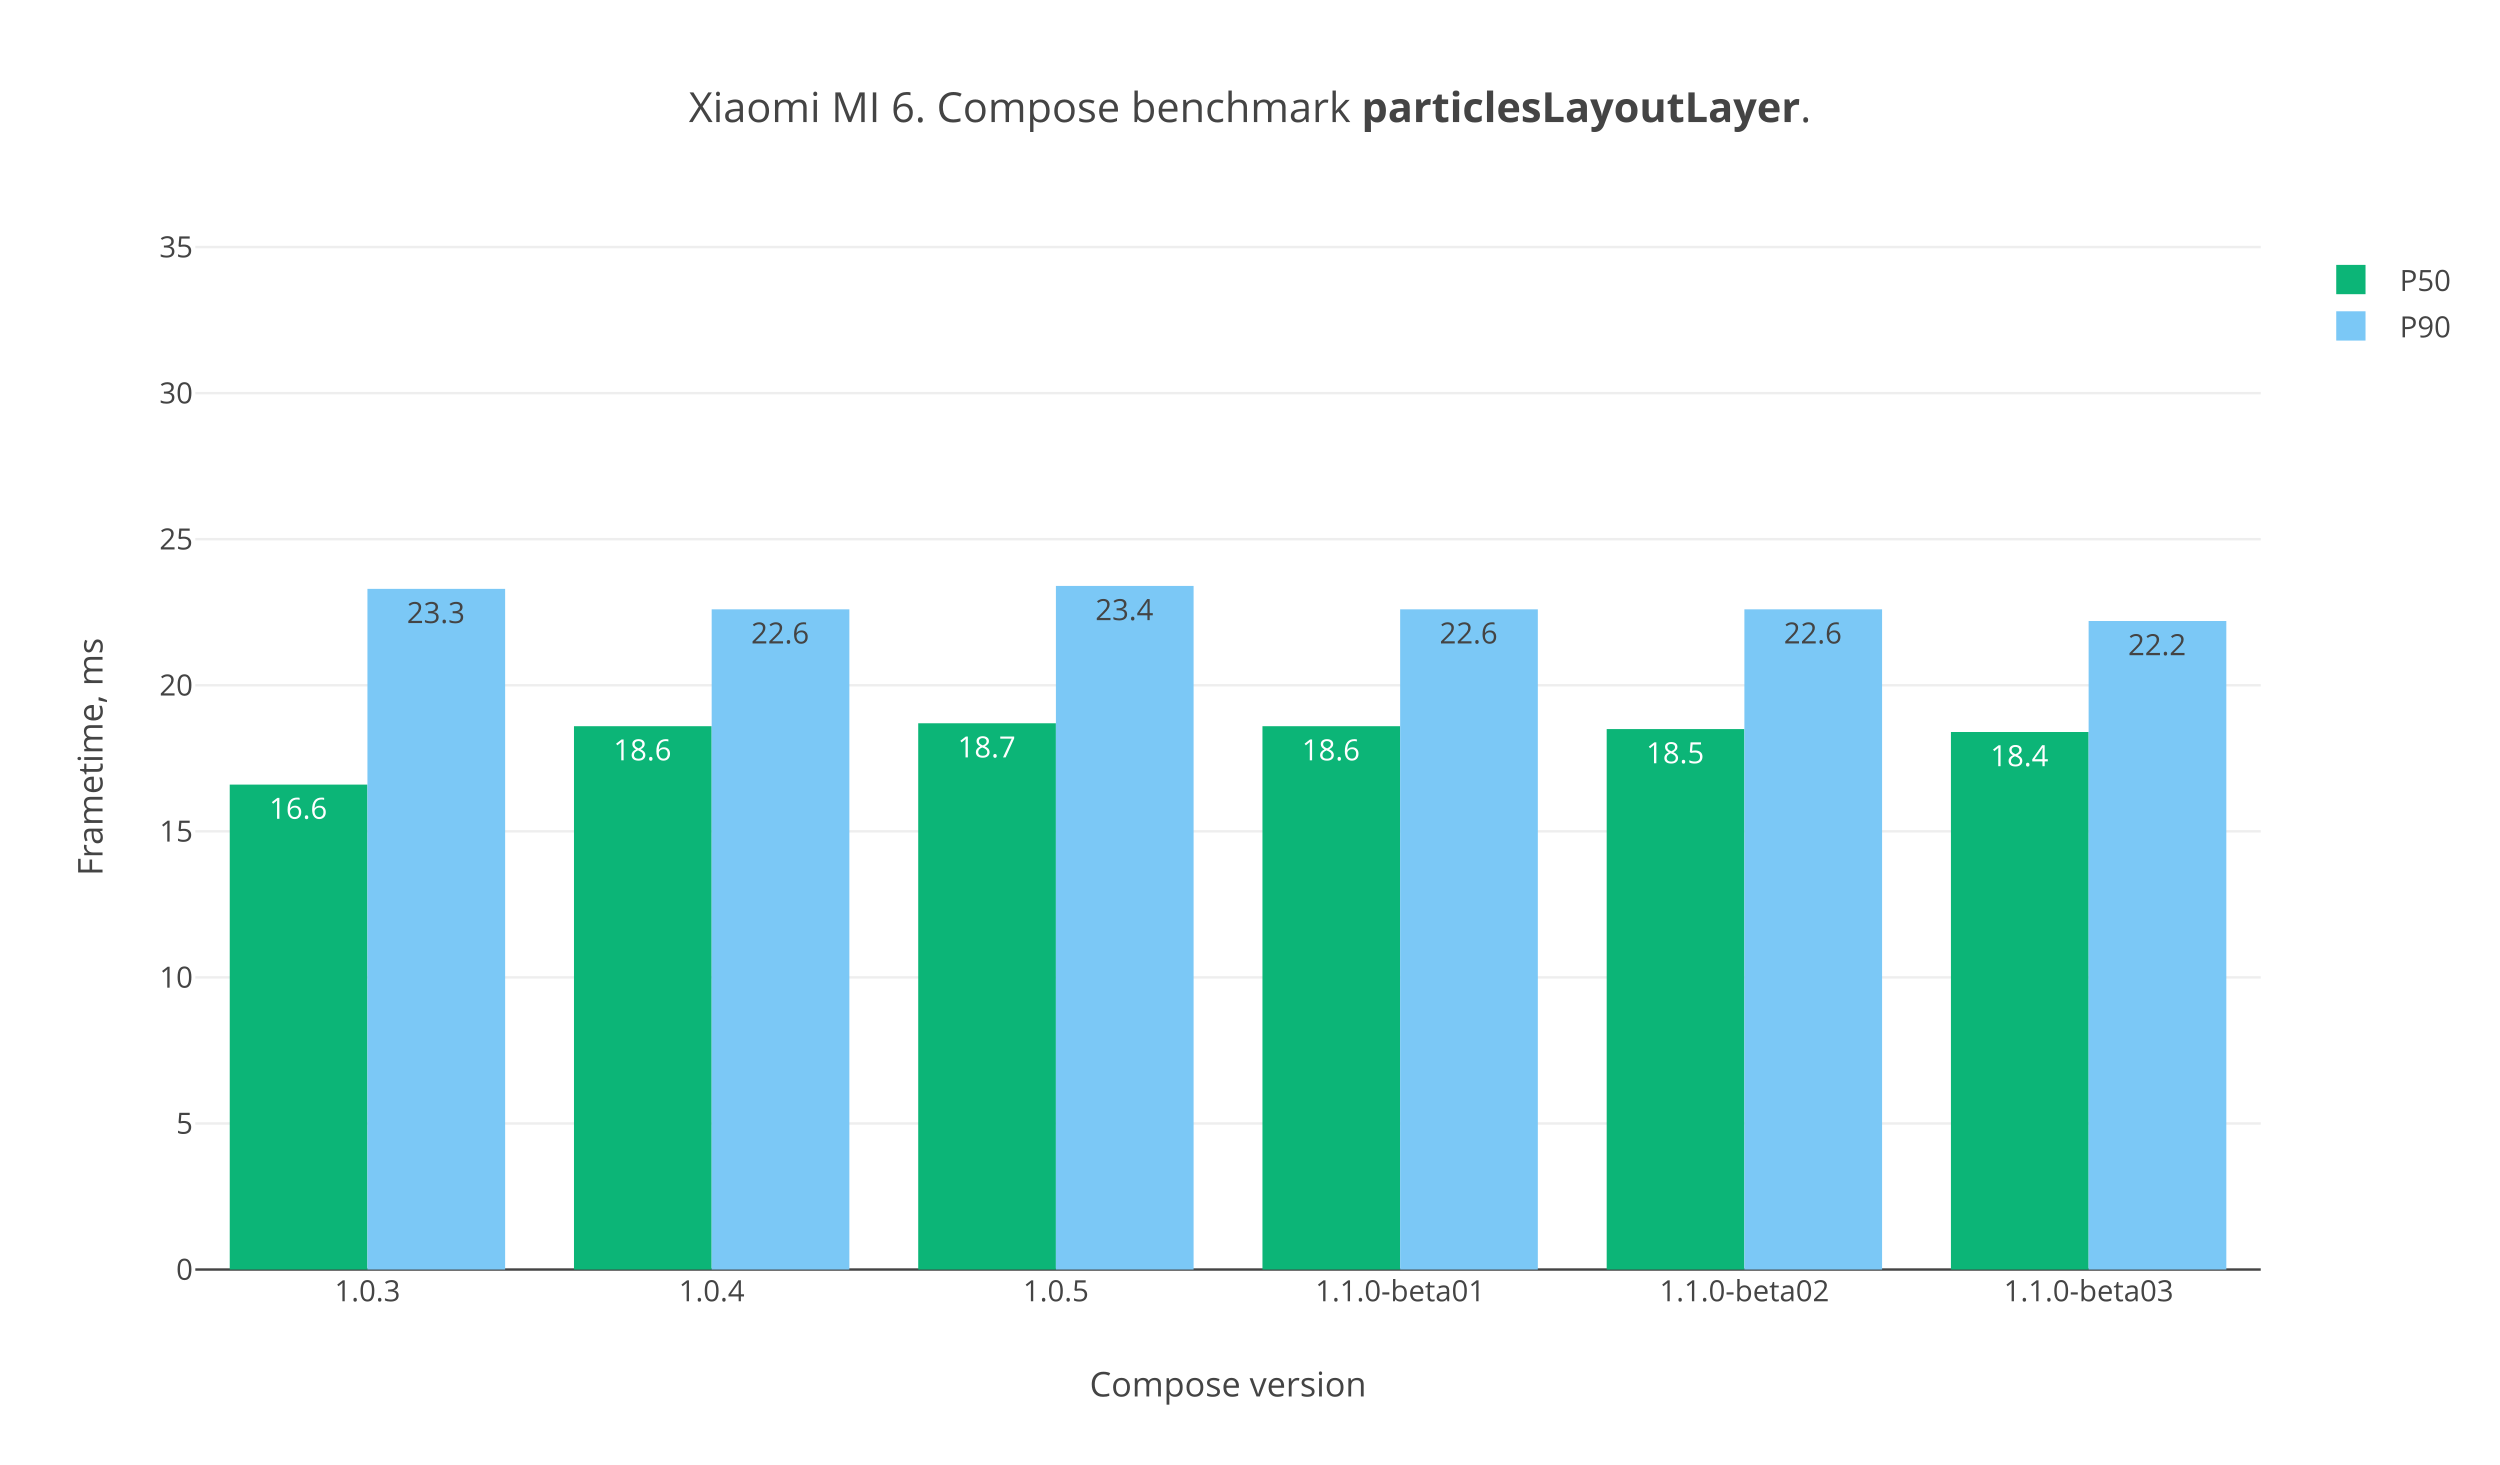
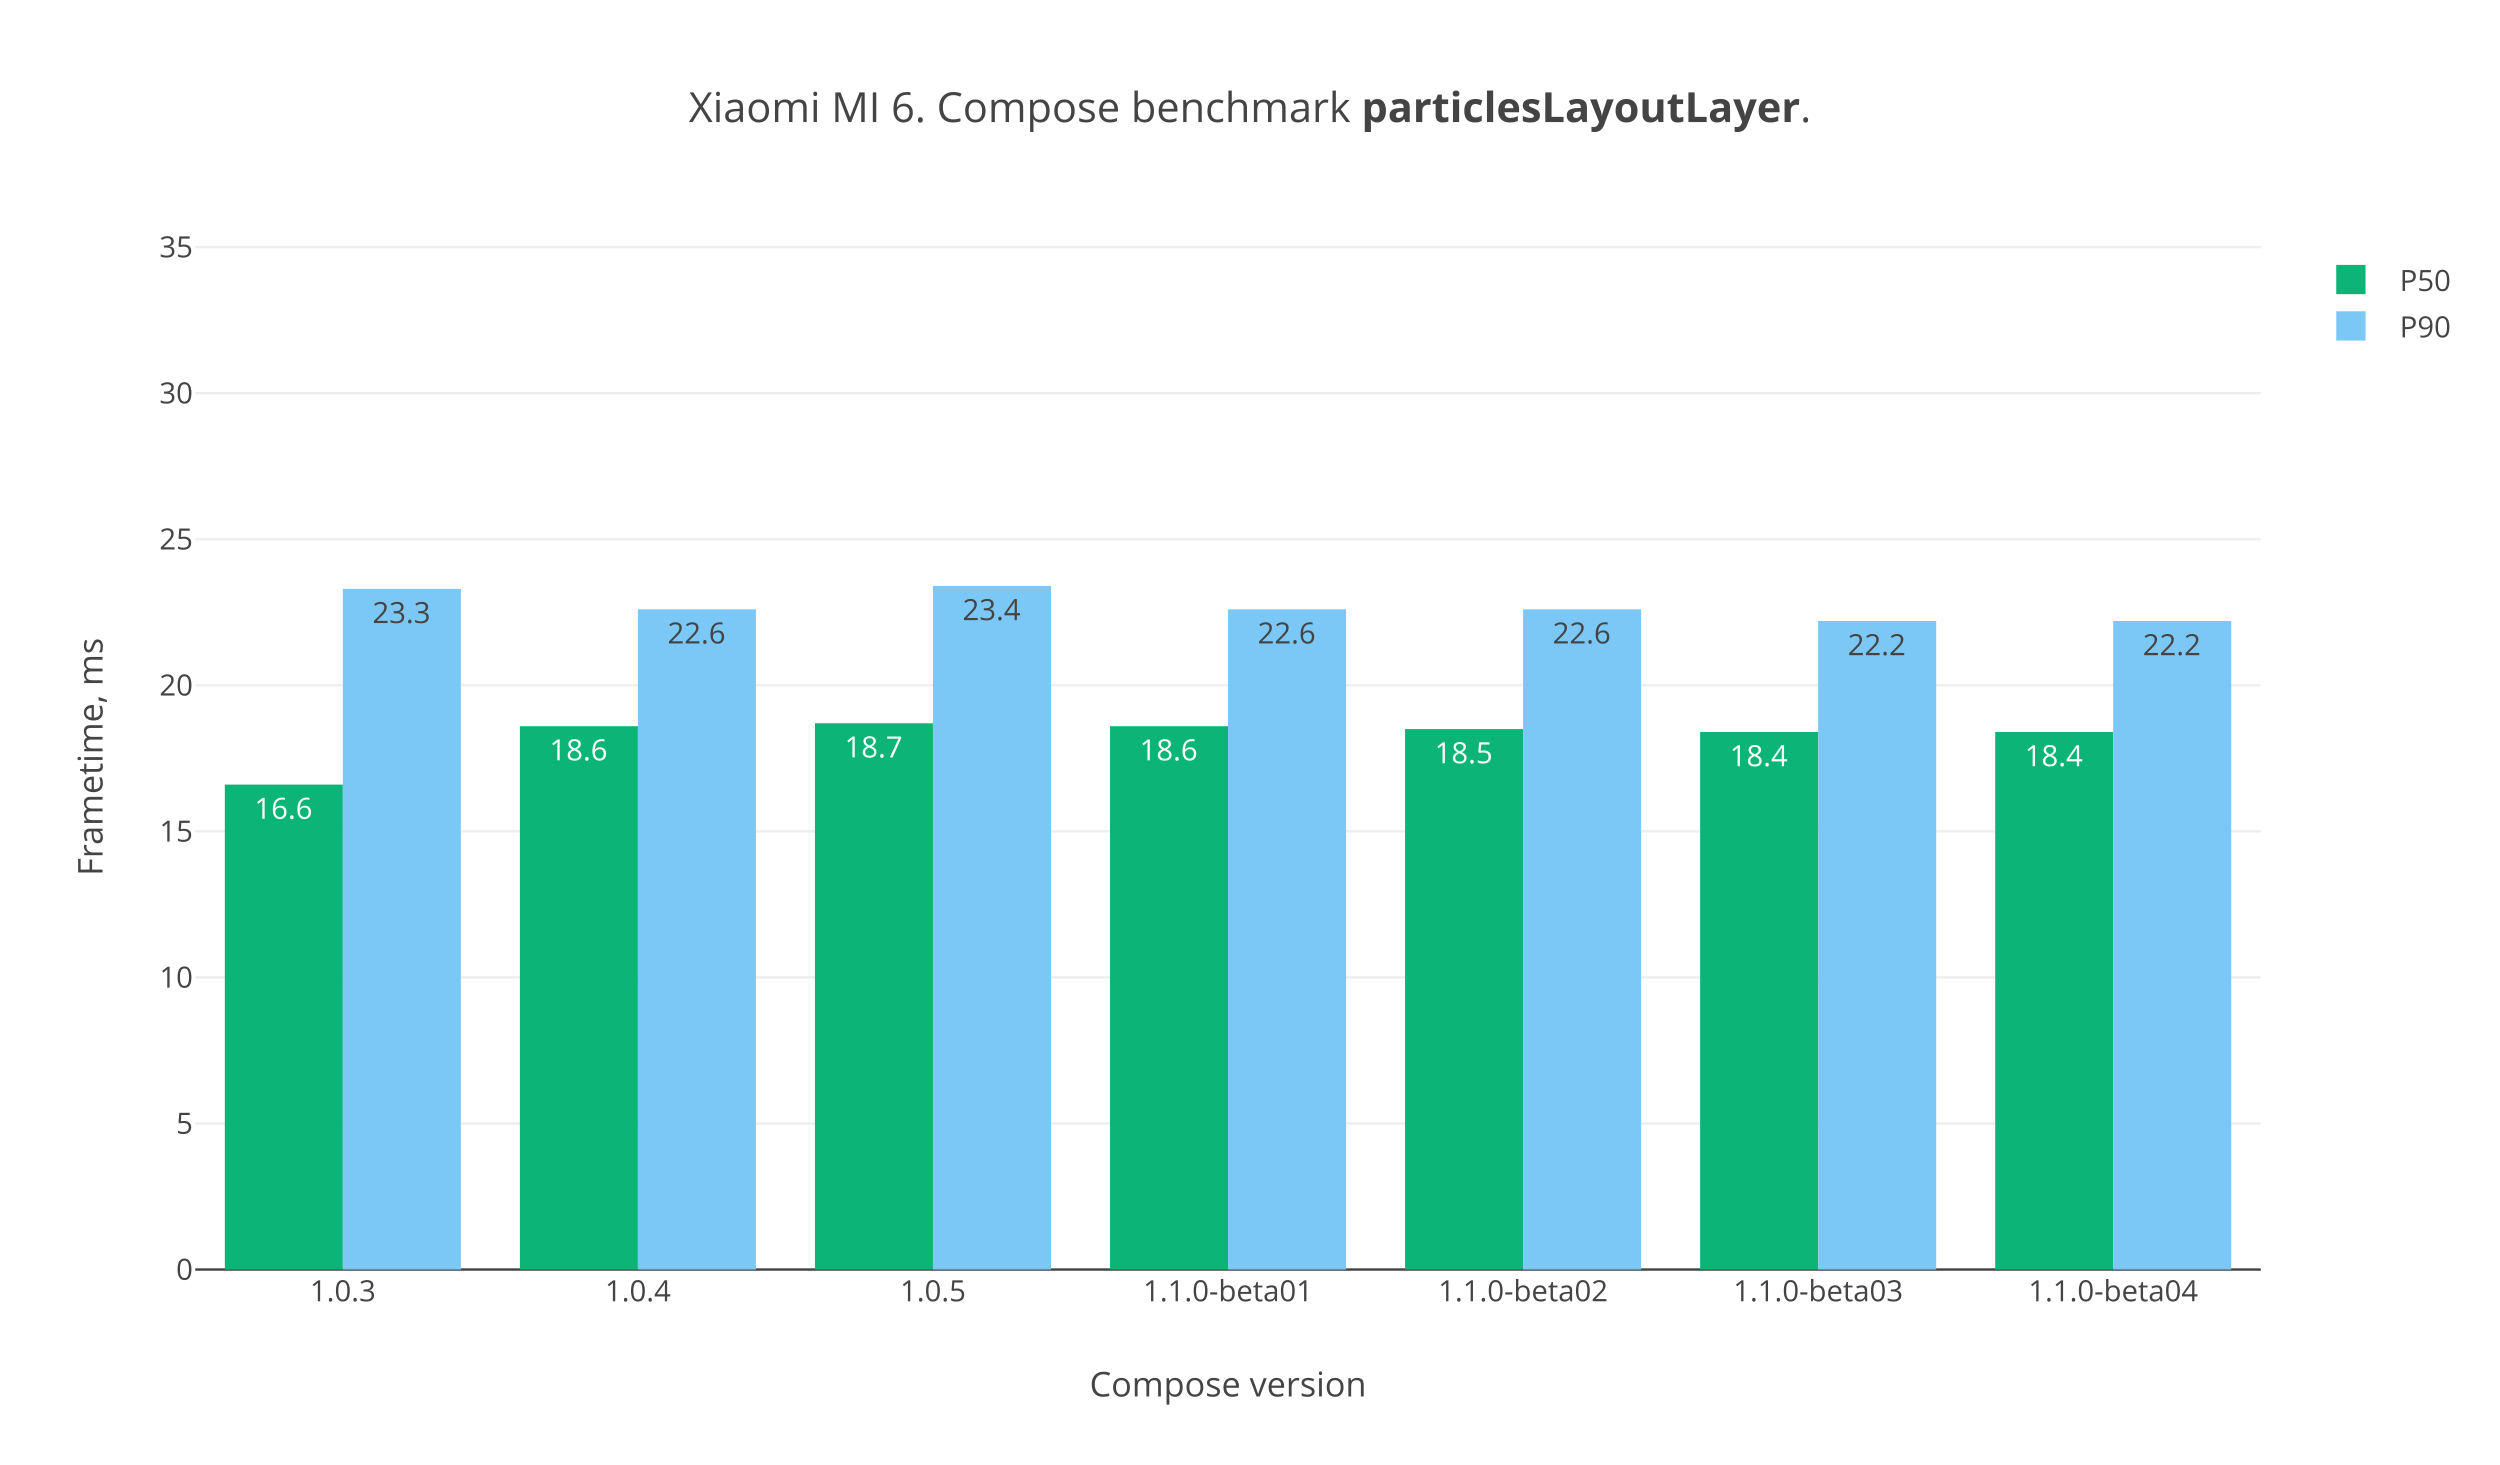
<svg xmlns="http://www.w3.org/2000/svg" class="main-svg" width="1024" height="600" style="" viewBox="0 0 1024 600">
  <rect x="0" y="0" width="1024" height="600" style="fill: rgb(255, 255, 255); fill-opacity: 1;" />
-   <defs id="defs-de6935">
+   <defs id="defs-e30a3f">
    <g class="clips">
-       <clipPath id="clipde6935xyplot" class="plotclip">
+       <clipPath id="clipe30a3fxyplot" class="plotclip">
        <rect width="846" height="420" />
      </clipPath>
-       <clipPath class="axesclip" id="clipde6935x">
+       <clipPath class="axesclip" id="clipe30a3fx">
        <rect x="80" y="0" width="846" height="600" />
      </clipPath>
-       <clipPath class="axesclip" id="clipde6935y">
+       <clipPath class="axesclip" id="clipe30a3fy">
        <rect x="0" y="100" width="1024" height="420" />
      </clipPath>
-       <clipPath class="axesclip" id="clipde6935xy">
+       <clipPath class="axesclip" id="clipe30a3fxy">
        <rect x="80" y="100" width="846" height="420" />
      </clipPath>
    </g>
    <g class="gradients" />
  </defs>
  <g class="bglayer" />
  <g class="layer-below">
    <g class="imagelayer" />
    <g class="shapelayer" />
  </g>
  <g class="cartesianlayer">
    <g class="subplot xy">
      <g class="layer-subplot">
        <g class="shapelayer" />
        <g class="imagelayer" />
      </g>
      <g class="gridlayer">
        <g class="x" />
        <g class="y">
          <path class="ygrid crisp" transform="translate(0,460.17)" d="M80,0h846" style="stroke: rgb(238, 238, 238); stroke-opacity: 1; stroke-width: 1px;" />
          <path class="ygrid crisp" transform="translate(0,400.34)" d="M80,0h846" style="stroke: rgb(238, 238, 238); stroke-opacity: 1; stroke-width: 1px;" />
          <path class="ygrid crisp" transform="translate(0,340.51)" d="M80,0h846" style="stroke: rgb(238, 238, 238); stroke-opacity: 1; stroke-width: 1px;" />
          <path class="ygrid crisp" transform="translate(0,280.68)" d="M80,0h846" style="stroke: rgb(238, 238, 238); stroke-opacity: 1; stroke-width: 1px;" />
          <path class="ygrid crisp" transform="translate(0,220.85)" d="M80,0h846" style="stroke: rgb(238, 238, 238); stroke-opacity: 1; stroke-width: 1px;" />
          <path class="ygrid crisp" transform="translate(0,161.03)" d="M80,0h846" style="stroke: rgb(238, 238, 238); stroke-opacity: 1; stroke-width: 1px;" />
          <path class="ygrid crisp" transform="translate(0,101.2)" d="M80,0h846" style="stroke: rgb(238, 238, 238); stroke-opacity: 1; stroke-width: 1px;" />
        </g>
      </g>
      <g class="zerolinelayer">
        <path class="yzl zl crisp" transform="translate(0,520)" d="M80,0h846" style="stroke: rgb(68, 68, 68); stroke-opacity: 1; stroke-width: 1px;" />
      </g>
      <path class="xlines-below" />
      <path class="ylines-below" />
      <g class="overlines-below" />
      <g class="xaxislayer-below" />
      <g class="yaxislayer-below" />
      <g class="overaxes-below" />
-       <g class="plot" transform="translate(80,100)" clip-path="url('#clipde6935xyplot')">
+       <g class="plot" transform="translate(80,100)" clip-path="url('#clipe30a3fxyplot')">
        <g class="barlayer mlayer">
          <g class="trace bars" style="opacity: 1;">
            <g class="points">
              <g class="point">
-                 <path d="M14.1,420V221.37H70.5V420Z" style="vector-effect: non-scaling-stroke; opacity: 1; stroke-width: 0px; fill: rgb(12, 181, 119); fill-opacity: 1;" />
-                 <text class="bartext bartext-inside" text-anchor="middle" data-notex="1" x="0" y="0" style="font-family: 'Open Sans', verdana, arial, sans-serif; font-size: 12px; fill: rgb(255, 255, 255); fill-opacity: 1; white-space: pre;" transform="translate(42.13594,235.37)">16.6</text>
-               </g>
-               <g class="point">
-                 <path d="M155.1,420V197.44H211.5V420Z" style="vector-effect: non-scaling-stroke; opacity: 1; stroke-width: 0px; fill: rgb(12, 181, 119); fill-opacity: 1;" />
-                 <text class="bartext bartext-inside" text-anchor="middle" data-notex="1" x="0" y="0" style="font-family: 'Open Sans', verdana, arial, sans-serif; font-size: 12px; fill: rgb(255, 255, 255); fill-opacity: 1; white-space: pre;" transform="translate(183.1359,211.44)">18.6</text>
-               </g>
-               <g class="point">
-                 <path d="M296.1,420V196.24H352.5V420Z" style="vector-effect: non-scaling-stroke; opacity: 1; stroke-width: 0px; fill: rgb(12, 181, 119); fill-opacity: 1;" />
-                 <text class="bartext bartext-inside" text-anchor="middle" data-notex="1" x="0" y="0" style="font-family: 'Open Sans', verdana, arial, sans-serif; font-size: 12px; fill: rgb(255, 255, 255); fill-opacity: 1; white-space: pre;" transform="translate(324.1359,210.24)">18.7</text>
-               </g>
-               <g class="point">
-                 <path d="M437.1,420V197.44H493.5V420Z" style="vector-effect: non-scaling-stroke; opacity: 1; stroke-width: 0px; fill: rgb(12, 181, 119); fill-opacity: 1;" />
-                 <text class="bartext bartext-inside" text-anchor="middle" data-notex="1" x="0" y="0" style="font-family: 'Open Sans', verdana, arial, sans-serif; font-size: 12px; fill: rgb(255, 255, 255); fill-opacity: 1; white-space: pre;" transform="translate(465.1359,211.44)">18.6</text>
-               </g>
-               <g class="point">
-                 <path d="M578.1,420V198.63H634.5V420Z" style="vector-effect: non-scaling-stroke; opacity: 1; stroke-width: 0px; fill: rgb(12, 181, 119); fill-opacity: 1;" />
-                 <text class="bartext bartext-inside" text-anchor="middle" data-notex="1" x="0" y="0" style="font-family: 'Open Sans', verdana, arial, sans-serif; font-size: 12px; fill: rgb(255, 255, 255); fill-opacity: 1; white-space: pre;" transform="translate(606.1359,212.63)">18.5</text>
-               </g>
-               <g class="point">
-                 <path d="M719.1,420V199.83H775.5V420Z" style="vector-effect: non-scaling-stroke; opacity: 1; stroke-width: 0px; fill: rgb(12, 181, 119); fill-opacity: 1;" />
-                 <text class="bartext bartext-inside" text-anchor="middle" data-notex="1" x="0" y="0" style="font-family: 'Open Sans', verdana, arial, sans-serif; font-size: 12px; fill: rgb(255, 255, 255); fill-opacity: 1; white-space: pre;" transform="translate(747.1359,213.83)">18.4</text>
+                 <path d="M12.09,420V221.37H60.43V420Z" style="vector-effect: non-scaling-stroke; opacity: 1; stroke-width: 0px; fill: rgb(12, 181, 119); fill-opacity: 1;" />
+                 <text class="bartext bartext-inside" text-anchor="middle" data-notex="1" x="0" y="0" style="font-family: 'Open Sans', verdana, arial, sans-serif; font-size: 12px; fill: rgb(255, 255, 255); fill-opacity: 1; white-space: pre;" transform="translate(36.09594,235.37)">16.6</text>
+               </g>
+               <g class="point">
+                 <path d="M132.94,420V197.44H181.29V420Z" style="vector-effect: non-scaling-stroke; opacity: 1; stroke-width: 0px; fill: rgb(12, 181, 119); fill-opacity: 1;" />
+                 <text class="bartext bartext-inside" text-anchor="middle" data-notex="1" x="0" y="0" style="font-family: 'Open Sans', verdana, arial, sans-serif; font-size: 12px; fill: rgb(255, 255, 255); fill-opacity: 1; white-space: pre;" transform="translate(156.9509,211.44)">18.6</text>
+               </g>
+               <g class="point">
+                 <path d="M253.8,420V196.24H302.14V420Z" style="vector-effect: non-scaling-stroke; opacity: 1; stroke-width: 0px; fill: rgb(12, 181, 119); fill-opacity: 1;" />
+                 <text class="bartext bartext-inside" text-anchor="middle" data-notex="1" x="0" y="0" style="font-family: 'Open Sans', verdana, arial, sans-serif; font-size: 12px; fill: rgb(255, 255, 255); fill-opacity: 1; white-space: pre;" transform="translate(277.8059,210.24)">18.7</text>
+               </g>
+               <g class="point">
+                 <path d="M374.66,420V197.44H423V420Z" style="vector-effect: non-scaling-stroke; opacity: 1; stroke-width: 0px; fill: rgb(12, 181, 119); fill-opacity: 1;" />
+                 <text class="bartext bartext-inside" text-anchor="middle" data-notex="1" x="0" y="0" style="font-family: 'Open Sans', verdana, arial, sans-serif; font-size: 12px; fill: rgb(255, 255, 255); fill-opacity: 1; white-space: pre;" transform="translate(398.6659,211.44)">18.6</text>
+               </g>
+               <g class="point">
+                 <path d="M495.51,420V198.63H543.86V420Z" style="vector-effect: non-scaling-stroke; opacity: 1; stroke-width: 0px; fill: rgb(12, 181, 119); fill-opacity: 1;" />
+                 <text class="bartext bartext-inside" text-anchor="middle" data-notex="1" x="0" y="0" style="font-family: 'Open Sans', verdana, arial, sans-serif; font-size: 12px; fill: rgb(255, 255, 255); fill-opacity: 1; white-space: pre;" transform="translate(519.5209,212.63)">18.5</text>
+               </g>
+               <g class="point">
+                 <path d="M616.37,420V199.83H664.71V420Z" style="vector-effect: non-scaling-stroke; opacity: 1; stroke-width: 0px; fill: rgb(12, 181, 119); fill-opacity: 1;" />
+                 <text class="bartext bartext-inside" text-anchor="middle" data-notex="1" x="0" y="0" style="font-family: 'Open Sans', verdana, arial, sans-serif; font-size: 12px; fill: rgb(255, 255, 255); fill-opacity: 1; white-space: pre;" transform="translate(640.3759,213.83)">18.4</text>
+               </g>
+               <g class="point">
+                 <path d="M737.23,420V199.83H785.57V420Z" style="vector-effect: non-scaling-stroke; opacity: 1; stroke-width: 0px; fill: rgb(12, 181, 119); fill-opacity: 1;" />
+                 <text class="bartext bartext-inside" text-anchor="middle" data-notex="1" x="0" y="0" style="font-family: 'Open Sans', verdana, arial, sans-serif; font-size: 12px; fill: rgb(255, 255, 255); fill-opacity: 1; white-space: pre;" transform="translate(761.2359,213.83)">18.4</text>
              </g>
            </g>
          </g>
          <g class="trace bars" style="opacity: 1;">
            <g class="points">
              <g class="point">
-                 <path d="M70.5,420V141.2H126.9V420Z" style="vector-effect: non-scaling-stroke; opacity: 1; stroke-width: 0px; fill: rgb(123, 200, 246); fill-opacity: 1;" />
-                 <text class="bartext bartext-inside" text-anchor="middle" data-notex="1" x="0" y="0" style="font-family: 'Open Sans', verdana, arial, sans-serif; font-size: 12px; fill: rgb(68, 68, 68); fill-opacity: 1; white-space: pre;" transform="translate(98.53594,155.2)">23.3</text>
-               </g>
-               <g class="point">
-                 <path d="M211.5,420V149.57H267.9V420Z" style="vector-effect: non-scaling-stroke; opacity: 1; stroke-width: 0px; fill: rgb(123, 200, 246); fill-opacity: 1;" />
-                 <text class="bartext bartext-inside" text-anchor="middle" data-notex="1" x="0" y="0" style="font-family: 'Open Sans', verdana, arial, sans-serif; font-size: 12px; fill: rgb(68, 68, 68); fill-opacity: 1; white-space: pre;" transform="translate(239.5359,163.57)">22.6</text>
-               </g>
-               <g class="point">
-                 <path d="M352.5,420V140H408.9V420Z" style="vector-effect: non-scaling-stroke; opacity: 1; stroke-width: 0px; fill: rgb(123, 200, 246); fill-opacity: 1;" />
-                 <text class="bartext bartext-inside" text-anchor="middle" data-notex="1" x="0" y="0" style="font-family: 'Open Sans', verdana, arial, sans-serif; font-size: 12px; fill: rgb(68, 68, 68); fill-opacity: 1; white-space: pre;" transform="translate(380.5359,154)">23.4</text>
-               </g>
-               <g class="point">
-                 <path d="M493.5,420V149.57H549.9V420Z" style="vector-effect: non-scaling-stroke; opacity: 1; stroke-width: 0px; fill: rgb(123, 200, 246); fill-opacity: 1;" />
-                 <text class="bartext bartext-inside" text-anchor="middle" data-notex="1" x="0" y="0" style="font-family: 'Open Sans', verdana, arial, sans-serif; font-size: 12px; fill: rgb(68, 68, 68); fill-opacity: 1; white-space: pre;" transform="translate(521.5359,163.57)">22.6</text>
-               </g>
-               <g class="point">
-                 <path d="M634.5,420V149.57H690.9V420Z" style="vector-effect: non-scaling-stroke; opacity: 1; stroke-width: 0px; fill: rgb(123, 200, 246); fill-opacity: 1;" />
-                 <text class="bartext bartext-inside" text-anchor="middle" data-notex="1" x="0" y="0" style="font-family: 'Open Sans', verdana, arial, sans-serif; font-size: 12px; fill: rgb(68, 68, 68); fill-opacity: 1; white-space: pre;" transform="translate(662.5359,163.57)">22.6</text>
-               </g>
-               <g class="point">
-                 <path d="M775.5,420V154.36H831.9V420Z" style="vector-effect: non-scaling-stroke; opacity: 1; stroke-width: 0px; fill: rgb(123, 200, 246); fill-opacity: 1;" />
-                 <text class="bartext bartext-inside" text-anchor="middle" data-notex="1" x="0" y="0" style="font-family: 'Open Sans', verdana, arial, sans-serif; font-size: 12px; fill: rgb(68, 68, 68); fill-opacity: 1; white-space: pre;" transform="translate(803.5359,168.36)">22.2</text>
+                 <path d="M60.43,420V141.2H108.77V420Z" style="vector-effect: non-scaling-stroke; opacity: 1; stroke-width: 0px; fill: rgb(123, 200, 246); fill-opacity: 1;" />
+                 <text class="bartext bartext-inside" text-anchor="middle" data-notex="1" x="0" y="0" style="font-family: 'Open Sans', verdana, arial, sans-serif; font-size: 12px; fill: rgb(68, 68, 68); fill-opacity: 1; white-space: pre;" transform="translate(84.43594,155.2)">23.3</text>
+               </g>
+               <g class="point">
+                 <path d="M181.29,420V149.57H229.63V420Z" style="vector-effect: non-scaling-stroke; opacity: 1; stroke-width: 0px; fill: rgb(123, 200, 246); fill-opacity: 1;" />
+                 <text class="bartext bartext-inside" text-anchor="middle" data-notex="1" x="0" y="0" style="font-family: 'Open Sans', verdana, arial, sans-serif; font-size: 12px; fill: rgb(68, 68, 68); fill-opacity: 1; white-space: pre;" transform="translate(205.2959,163.57)">22.6</text>
+               </g>
+               <g class="point">
+                 <path d="M302.14,420V140H350.49V420Z" style="vector-effect: non-scaling-stroke; opacity: 1; stroke-width: 0px; fill: rgb(123, 200, 246); fill-opacity: 1;" />
+                 <text class="bartext bartext-inside" text-anchor="middle" data-notex="1" x="0" y="0" style="font-family: 'Open Sans', verdana, arial, sans-serif; font-size: 12px; fill: rgb(68, 68, 68); fill-opacity: 1; white-space: pre;" transform="translate(326.1509,154)">23.4</text>
+               </g>
+               <g class="point">
+                 <path d="M423,420V149.57H471.34V420Z" style="vector-effect: non-scaling-stroke; opacity: 1; stroke-width: 0px; fill: rgb(123, 200, 246); fill-opacity: 1;" />
+                 <text class="bartext bartext-inside" text-anchor="middle" data-notex="1" x="0" y="0" style="font-family: 'Open Sans', verdana, arial, sans-serif; font-size: 12px; fill: rgb(68, 68, 68); fill-opacity: 1; white-space: pre;" transform="translate(447.0059,163.57)">22.6</text>
+               </g>
+               <g class="point">
+                 <path d="M543.86,420V149.57H592.2V420Z" style="vector-effect: non-scaling-stroke; opacity: 1; stroke-width: 0px; fill: rgb(123, 200, 246); fill-opacity: 1;" />
+                 <text class="bartext bartext-inside" text-anchor="middle" data-notex="1" x="0" y="0" style="font-family: 'Open Sans', verdana, arial, sans-serif; font-size: 12px; fill: rgb(68, 68, 68); fill-opacity: 1; white-space: pre;" transform="translate(567.8659,163.57)">22.6</text>
+               </g>
+               <g class="point">
+                 <path d="M664.71,420V154.36H713.06V420Z" style="vector-effect: non-scaling-stroke; opacity: 1; stroke-width: 0px; fill: rgb(123, 200, 246); fill-opacity: 1;" />
+                 <text class="bartext bartext-inside" text-anchor="middle" data-notex="1" x="0" y="0" style="font-family: 'Open Sans', verdana, arial, sans-serif; font-size: 12px; fill: rgb(68, 68, 68); fill-opacity: 1; white-space: pre;" transform="translate(688.7209,168.36)">22.2</text>
+               </g>
+               <g class="point">
+                 <path d="M785.57,420V154.36H833.91V420Z" style="vector-effect: non-scaling-stroke; opacity: 1; stroke-width: 0px; fill: rgb(123, 200, 246); fill-opacity: 1;" />
+                 <text class="bartext bartext-inside" text-anchor="middle" data-notex="1" x="0" y="0" style="font-family: 'Open Sans', verdana, arial, sans-serif; font-size: 12px; fill: rgb(68, 68, 68); fill-opacity: 1; white-space: pre;" transform="translate(809.5759,168.36)">22.2</text>
              </g>
            </g>
          </g>
        </g>
        <g class="scatterlayer mlayer">
-           <g class="trace scatter trace64194f" style="stroke-miterlimit: 2; opacity: 1;">
+           <g class="trace scatter tracedeccc9" style="stroke-miterlimit: 2; opacity: 1;">
            <g class="fills" />
            <g class="errorbars" />
            <g class="lines" />
            <g class="points" />
            <g class="text">
              <g class="textpoint" />
              <g class="textpoint" />
              <g class="textpoint" />
              <g class="textpoint" />
              <g class="textpoint" />
              <g class="textpoint" />
-             </g>
-           </g>
-           <g class="trace scatter trace2060c9" style="stroke-miterlimit: 2; opacity: 1;">
+               <g class="textpoint" />
+             </g>
+           </g>
+           <g class="trace scatter trace4cf25b" style="stroke-miterlimit: 2; opacity: 1;">
            <g class="fills" />
            <g class="errorbars" />
            <g class="lines" />
            <g class="points" />
            <g class="text">
              <g class="textpoint" />
              <g class="textpoint" />
              <g class="textpoint" />
              <g class="textpoint" />
              <g class="textpoint" />
              <g class="textpoint" />
+               <g class="textpoint" />
            </g>
          </g>
        </g>
      </g>
      <g class="overplot" />
      <path class="xlines-above crisp" style="fill: none;" d="M0,0" />
      <path class="ylines-above crisp" style="fill: none;" d="M0,0" />
      <g class="overlines-above" />
      <g class="xaxislayer-above">
        <g class="xtick">
-           <text text-anchor="middle" x="0" y="533" transform="translate(150.5,0)" style="font-family: 'Open Sans', verdana, arial, sans-serif; font-size: 12px; fill: rgb(68, 68, 68); fill-opacity: 1; white-space: pre;">1.0.3</text>
-         </g>
-         <g class="xtick">
-           <text text-anchor="middle" x="0" y="533" transform="translate(291.5,0)" style="font-family: 'Open Sans', verdana, arial, sans-serif; font-size: 12px; fill: rgb(68, 68, 68); fill-opacity: 1; white-space: pre;">1.0.4</text>
-         </g>
-         <g class="xtick">
-           <text text-anchor="middle" x="0" y="533" transform="translate(432.5,0)" style="font-family: 'Open Sans', verdana, arial, sans-serif; font-size: 12px; fill: rgb(68, 68, 68); fill-opacity: 1; white-space: pre;">1.0.5</text>
-         </g>
-         <g class="xtick">
-           <text text-anchor="middle" x="0" y="533" transform="translate(573.5,0)" style="font-family: 'Open Sans', verdana, arial, sans-serif; font-size: 12px; fill: rgb(68, 68, 68); fill-opacity: 1; white-space: pre;">1.1.0-beta01</text>
-         </g>
-         <g class="xtick">
-           <text text-anchor="middle" x="0" y="533" transform="translate(714.5,0)" style="font-family: 'Open Sans', verdana, arial, sans-serif; font-size: 12px; fill: rgb(68, 68, 68); fill-opacity: 1; white-space: pre;">1.1.0-beta02</text>
-         </g>
-         <g class="xtick">
-           <text text-anchor="middle" x="0" y="533" transform="translate(855.5,0)" style="font-family: 'Open Sans', verdana, arial, sans-serif; font-size: 12px; fill: rgb(68, 68, 68); fill-opacity: 1; white-space: pre;">1.1.0-beta03</text>
+           <text text-anchor="middle" x="0" y="533" transform="translate(140.43,0)" style="font-family: 'Open Sans', verdana, arial, sans-serif; font-size: 12px; fill: rgb(68, 68, 68); fill-opacity: 1; white-space: pre;">1.0.3</text>
+         </g>
+         <g class="xtick">
+           <text text-anchor="middle" x="0" y="533" transform="translate(261.29,0)" style="font-family: 'Open Sans', verdana, arial, sans-serif; font-size: 12px; fill: rgb(68, 68, 68); fill-opacity: 1; white-space: pre;">1.0.4</text>
+         </g>
+         <g class="xtick">
+           <text text-anchor="middle" x="0" y="533" transform="translate(382.14,0)" style="font-family: 'Open Sans', verdana, arial, sans-serif; font-size: 12px; fill: rgb(68, 68, 68); fill-opacity: 1; white-space: pre;">1.0.5</text>
+         </g>
+         <g class="xtick">
+           <text text-anchor="middle" x="0" y="533" transform="translate(503,0)" style="font-family: 'Open Sans', verdana, arial, sans-serif; font-size: 12px; fill: rgb(68, 68, 68); fill-opacity: 1; white-space: pre;">1.1.0-beta01</text>
+         </g>
+         <g class="xtick">
+           <text text-anchor="middle" x="0" y="533" transform="translate(623.86,0)" style="font-family: 'Open Sans', verdana, arial, sans-serif; font-size: 12px; fill: rgb(68, 68, 68); fill-opacity: 1; white-space: pre;">1.1.0-beta02</text>
+         </g>
+         <g class="xtick">
+           <text text-anchor="middle" x="0" y="533" transform="translate(744.71,0)" style="font-family: 'Open Sans', verdana, arial, sans-serif; font-size: 12px; fill: rgb(68, 68, 68); fill-opacity: 1; white-space: pre;">1.1.0-beta03</text>
+         </g>
+         <g class="xtick">
+           <text text-anchor="middle" x="0" y="533" transform="translate(865.57,0)" style="font-family: 'Open Sans', verdana, arial, sans-serif; font-size: 12px; fill: rgb(68, 68, 68); fill-opacity: 1; white-space: pre;">1.1.0-beta04</text>
        </g>
      </g>
      <g class="yaxislayer-above">
        <g class="ytick">
          <text text-anchor="end" x="79" y="4.2" transform="translate(0,520)" style="font-family: 'Open Sans', verdana, arial, sans-serif; font-size: 12px; fill: rgb(68, 68, 68); fill-opacity: 1; white-space: pre;">0</text>
        </g>
        <g class="ytick">
          <text text-anchor="end" x="79" y="4.2" transform="translate(0,460.17)" style="font-family: 'Open Sans', verdana, arial, sans-serif; font-size: 12px; fill: rgb(68, 68, 68); fill-opacity: 1; white-space: pre;">5</text>
        </g>
        <g class="ytick">
          <text text-anchor="end" x="79" y="4.2" transform="translate(0,400.34)" style="font-family: 'Open Sans', verdana, arial, sans-serif; font-size: 12px; fill: rgb(68, 68, 68); fill-opacity: 1; white-space: pre;">10</text>
        </g>
        <g class="ytick">
          <text text-anchor="end" x="79" y="4.2" transform="translate(0,340.51)" style="font-family: 'Open Sans', verdana, arial, sans-serif; font-size: 12px; fill: rgb(68, 68, 68); fill-opacity: 1; white-space: pre;">15</text>
        </g>
        <g class="ytick">
          <text text-anchor="end" x="79" y="4.2" transform="translate(0,280.68)" style="font-family: 'Open Sans', verdana, arial, sans-serif; font-size: 12px; fill: rgb(68, 68, 68); fill-opacity: 1; white-space: pre;">20</text>
        </g>
        <g class="ytick">
          <text text-anchor="end" x="79" y="4.2" transform="translate(0,220.85)" style="font-family: 'Open Sans', verdana, arial, sans-serif; font-size: 12px; fill: rgb(68, 68, 68); fill-opacity: 1; white-space: pre;">25</text>
        </g>
        <g class="ytick">
          <text text-anchor="end" x="79" y="4.2" transform="translate(0,161.03)" style="font-family: 'Open Sans', verdana, arial, sans-serif; font-size: 12px; fill: rgb(68, 68, 68); fill-opacity: 1; white-space: pre;">30</text>
        </g>
        <g class="ytick">
          <text text-anchor="end" x="79" y="4.2" transform="translate(0,101.2)" style="font-family: 'Open Sans', verdana, arial, sans-serif; font-size: 12px; fill: rgb(68, 68, 68); fill-opacity: 1; white-space: pre;">35</text>
        </g>
      </g>
      <g class="overaxes-above" />
    </g>
  </g>
  <g class="polarlayer" />
  <g class="ternarylayer" />
  <g class="geolayer" />
  <g class="funnelarealayer" />
  <g class="pielayer" />
  <g class="treemaplayer" />
  <g class="sunburstlayer" />
  <g class="glimages" />
-   <defs id="topdefs-de6935">
+   <defs id="topdefs-e30a3f">
    <g class="clips" />
-     <clipPath id="legendde6935">
+     <clipPath id="legende30a3f">
      <rect width="69" height="48" x="0" y="0" />
    </clipPath>
  </defs>
  <g class="layer-above">
    <g class="imagelayer" />
    <g class="shapelayer" />
  </g>
  <g class="infolayer">
    <g class="legend" pointer-events="all" transform="translate(942.92,100)">
      <rect class="bg" shape-rendering="crispEdges" style="stroke: rgb(68, 68, 68); stroke-opacity: 1; fill: rgb(255, 255, 255); fill-opacity: 1; stroke-width: 0px;" width="69" height="48" x="0" y="0" />
-       <g class="scrollbox" transform="" clip-path="url('#legendde6935')">
+       <g class="scrollbox" transform="" clip-path="url('#legende30a3f')">
        <g class="groups">
          <g class="traces" style="opacity: 1;" transform="translate(0,14.5)">
            <text class="legendtext" text-anchor="start" x="40" y="4.68" style="font-family: 'Open Sans', verdana, arial, sans-serif; font-size: 12px; fill: rgb(68, 68, 68); fill-opacity: 1; white-space: pre;">P50</text>
            <g class="layers" style="opacity: 1;">
              <g class="legendfill" />
              <g class="legendlines" />
              <g class="legendsymbols">
                <g class="legendpoints">
                  <path class="legendundefined" d="M6,6H-6V-6H6Z" transform="translate(20,0)" style="stroke-width: 0px; fill: rgb(12, 181, 119); fill-opacity: 1;" />
                </g>
              </g>
            </g>
            <rect class="legendtoggle" x="0" y="-9.5" width="63.688" height="19" style="fill: rgb(0, 0, 0); fill-opacity: 0;" />
          </g>
          <g class="traces" style="opacity: 1;" transform="translate(0,33.5)">
            <text class="legendtext" text-anchor="start" x="40" y="4.68" style="font-family: 'Open Sans', verdana, arial, sans-serif; font-size: 12px; fill: rgb(68, 68, 68); fill-opacity: 1; white-space: pre;">P90</text>
            <g class="layers" style="opacity: 1;">
              <g class="legendfill" />
              <g class="legendlines" />
              <g class="legendsymbols">
                <g class="legendpoints">
                  <path class="legendundefined" d="M6,6H-6V-6H6Z" transform="translate(20,0)" style="stroke-width: 0px; fill: rgb(123, 200, 246); fill-opacity: 1;" />
                </g>
              </g>
            </g>
            <rect class="legendtoggle" x="0" y="-9.5" width="63.688" height="19" style="fill: rgb(0, 0, 0); fill-opacity: 0;" />
          </g>
        </g>
      </g>
      <rect class="scrollbar" rx="20" ry="3" width="0" height="0" style="fill: rgb(128, 139, 164); fill-opacity: 1;" x="0" y="0" />
    </g>
    <g class="g-gtitle">
      <text class="gtitle" x="512" y="50" text-anchor="middle" dy="0em" style="font-family: 'Open Sans', verdana, arial, sans-serif; font-size: 17px; fill: rgb(68, 68, 68); opacity: 1; font-weight: normal; white-space: pre;">Xiaomi MI 6. Compose benchmark <tspan style="font-weight:bold">particlesLayoutLayer</tspan>.</text>
    </g>
    <g class="g-xtitle">
      <text class="xtitle" x="503" y="572" text-anchor="middle" style="font-family: 'Open Sans', verdana, arial, sans-serif; font-size: 14px; fill: rgb(68, 68, 68); opacity: 1; font-weight: normal; white-space: pre;">Compose version</text>
    </g>
    <g class="g-ytitle">
      <text class="ytitle" transform="rotate(-90,42,310)" x="42" y="310" text-anchor="middle" style="font-family: 'Open Sans', verdana, arial, sans-serif; font-size: 14px; fill: rgb(68, 68, 68); opacity: 1; font-weight: normal; white-space: pre;">Frametime, ms</text>
    </g>
  </g>
</svg>
